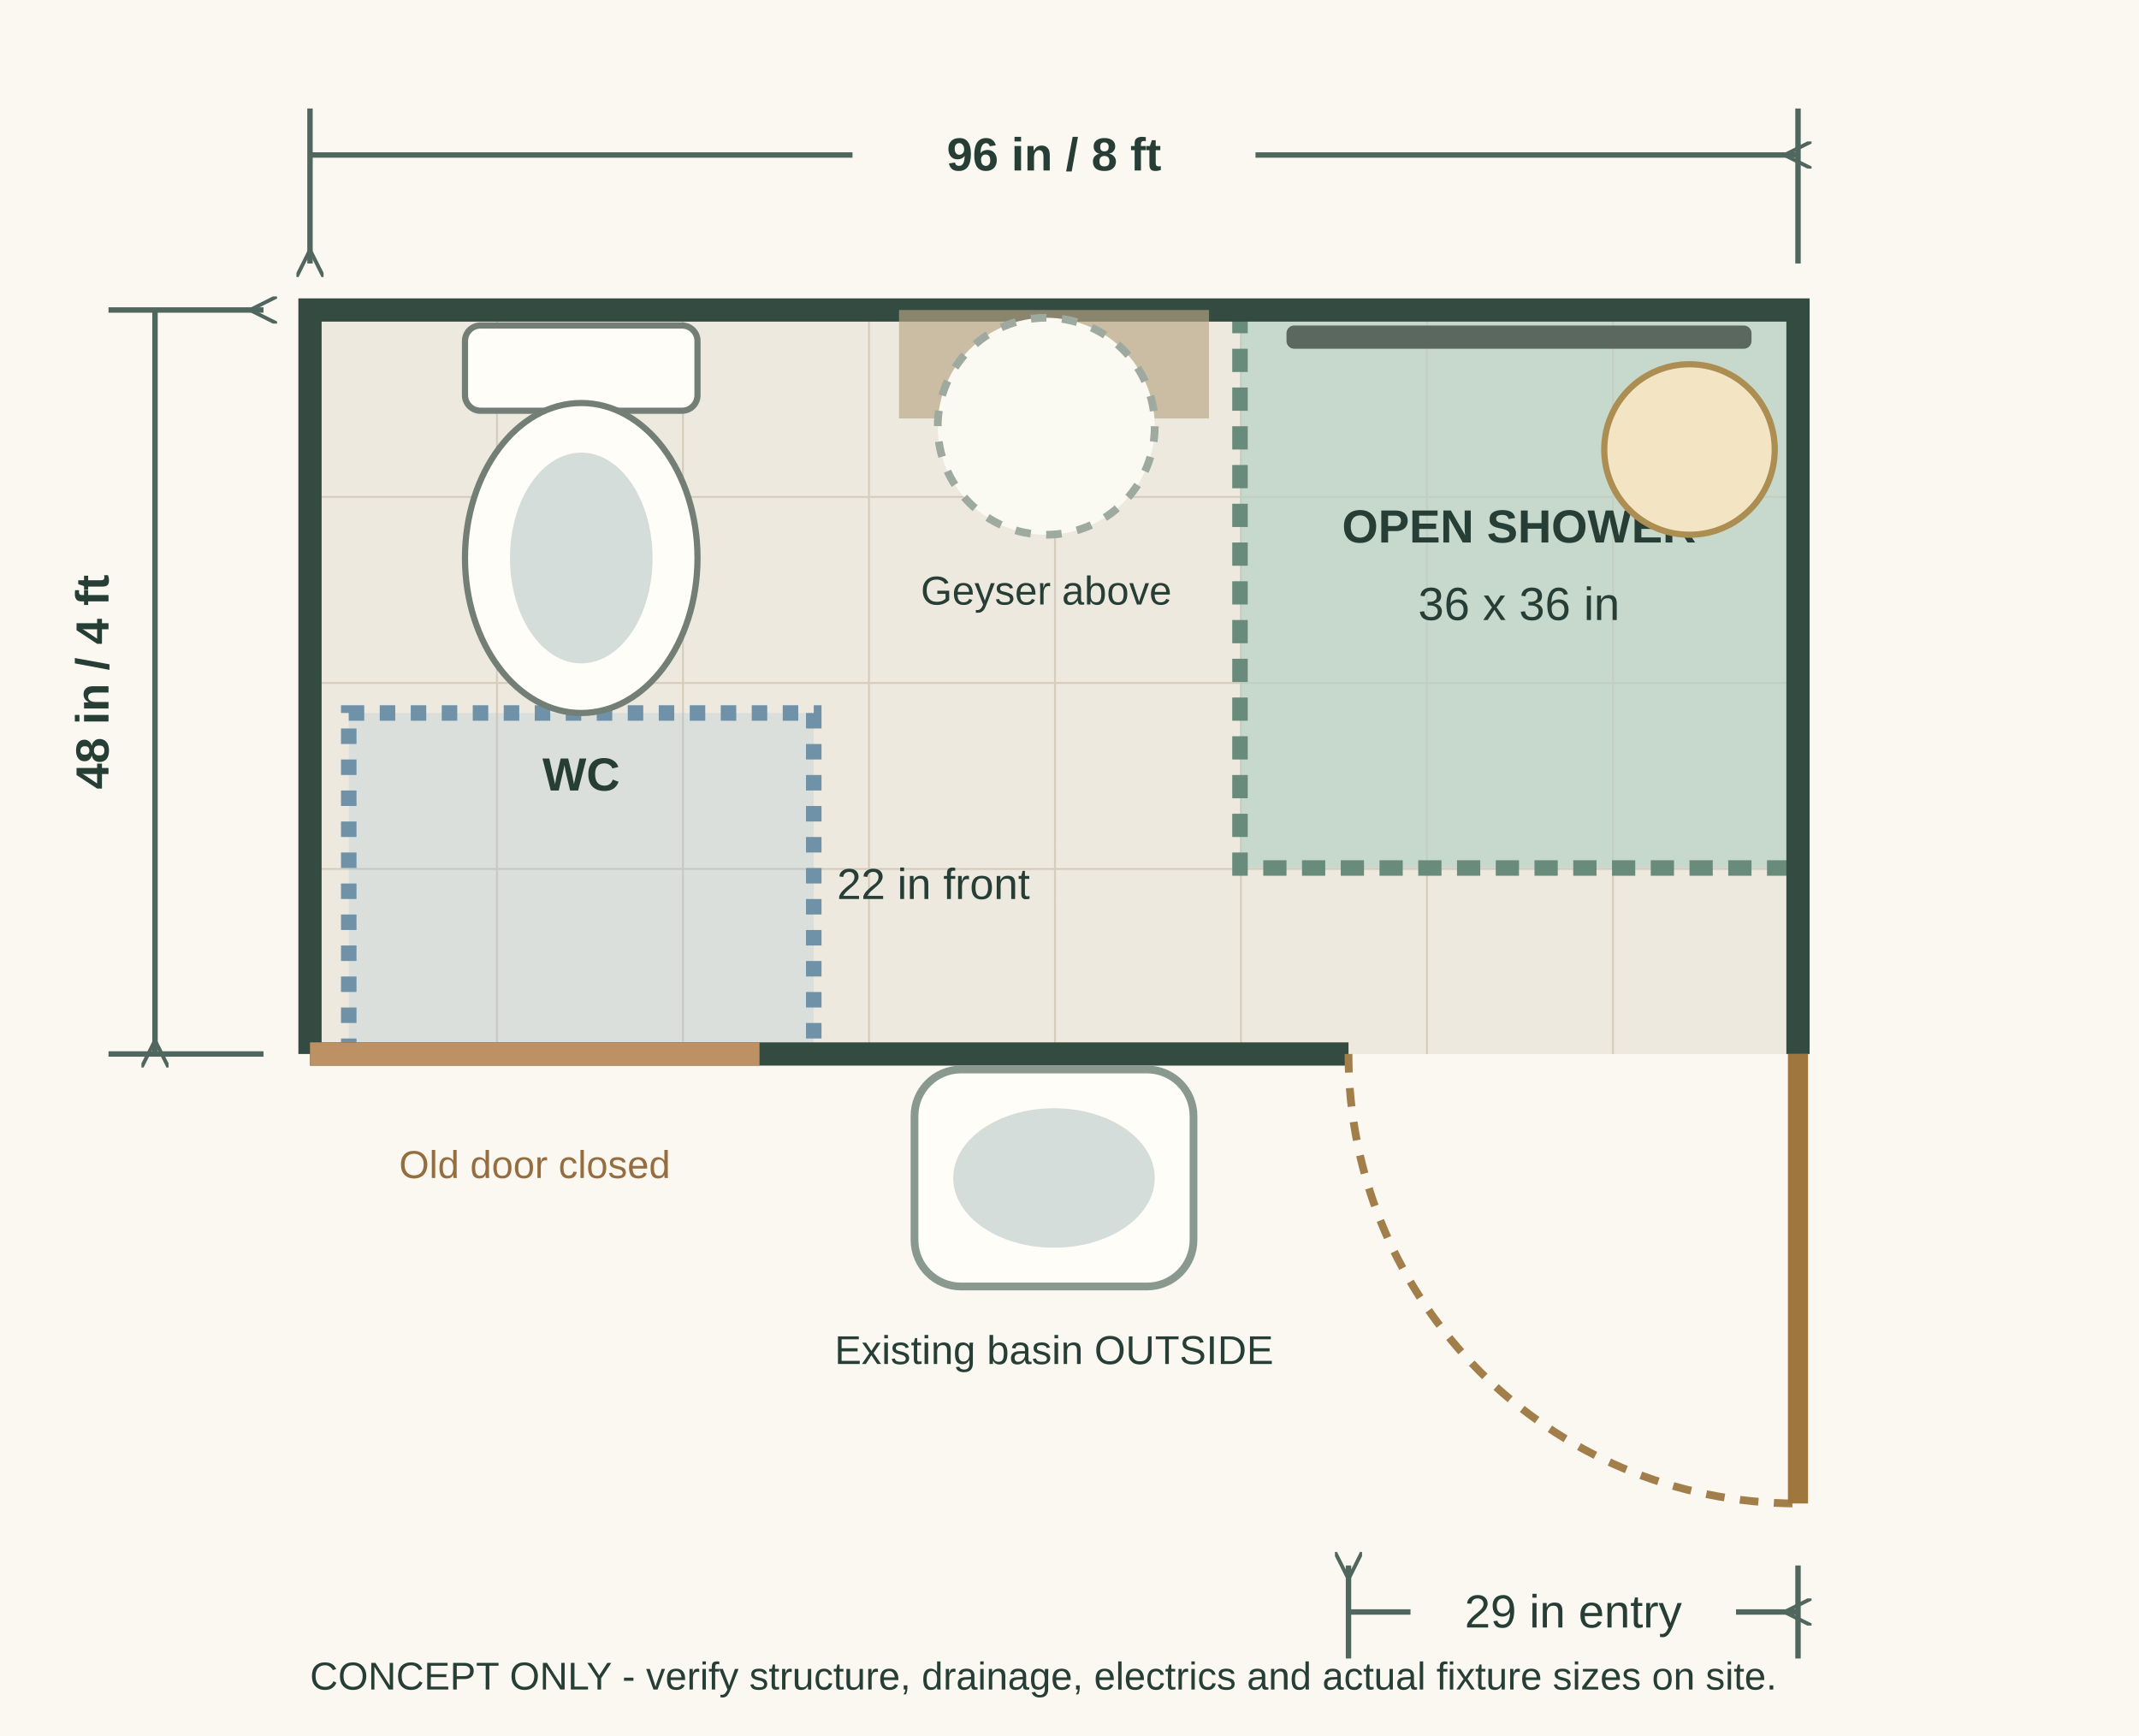
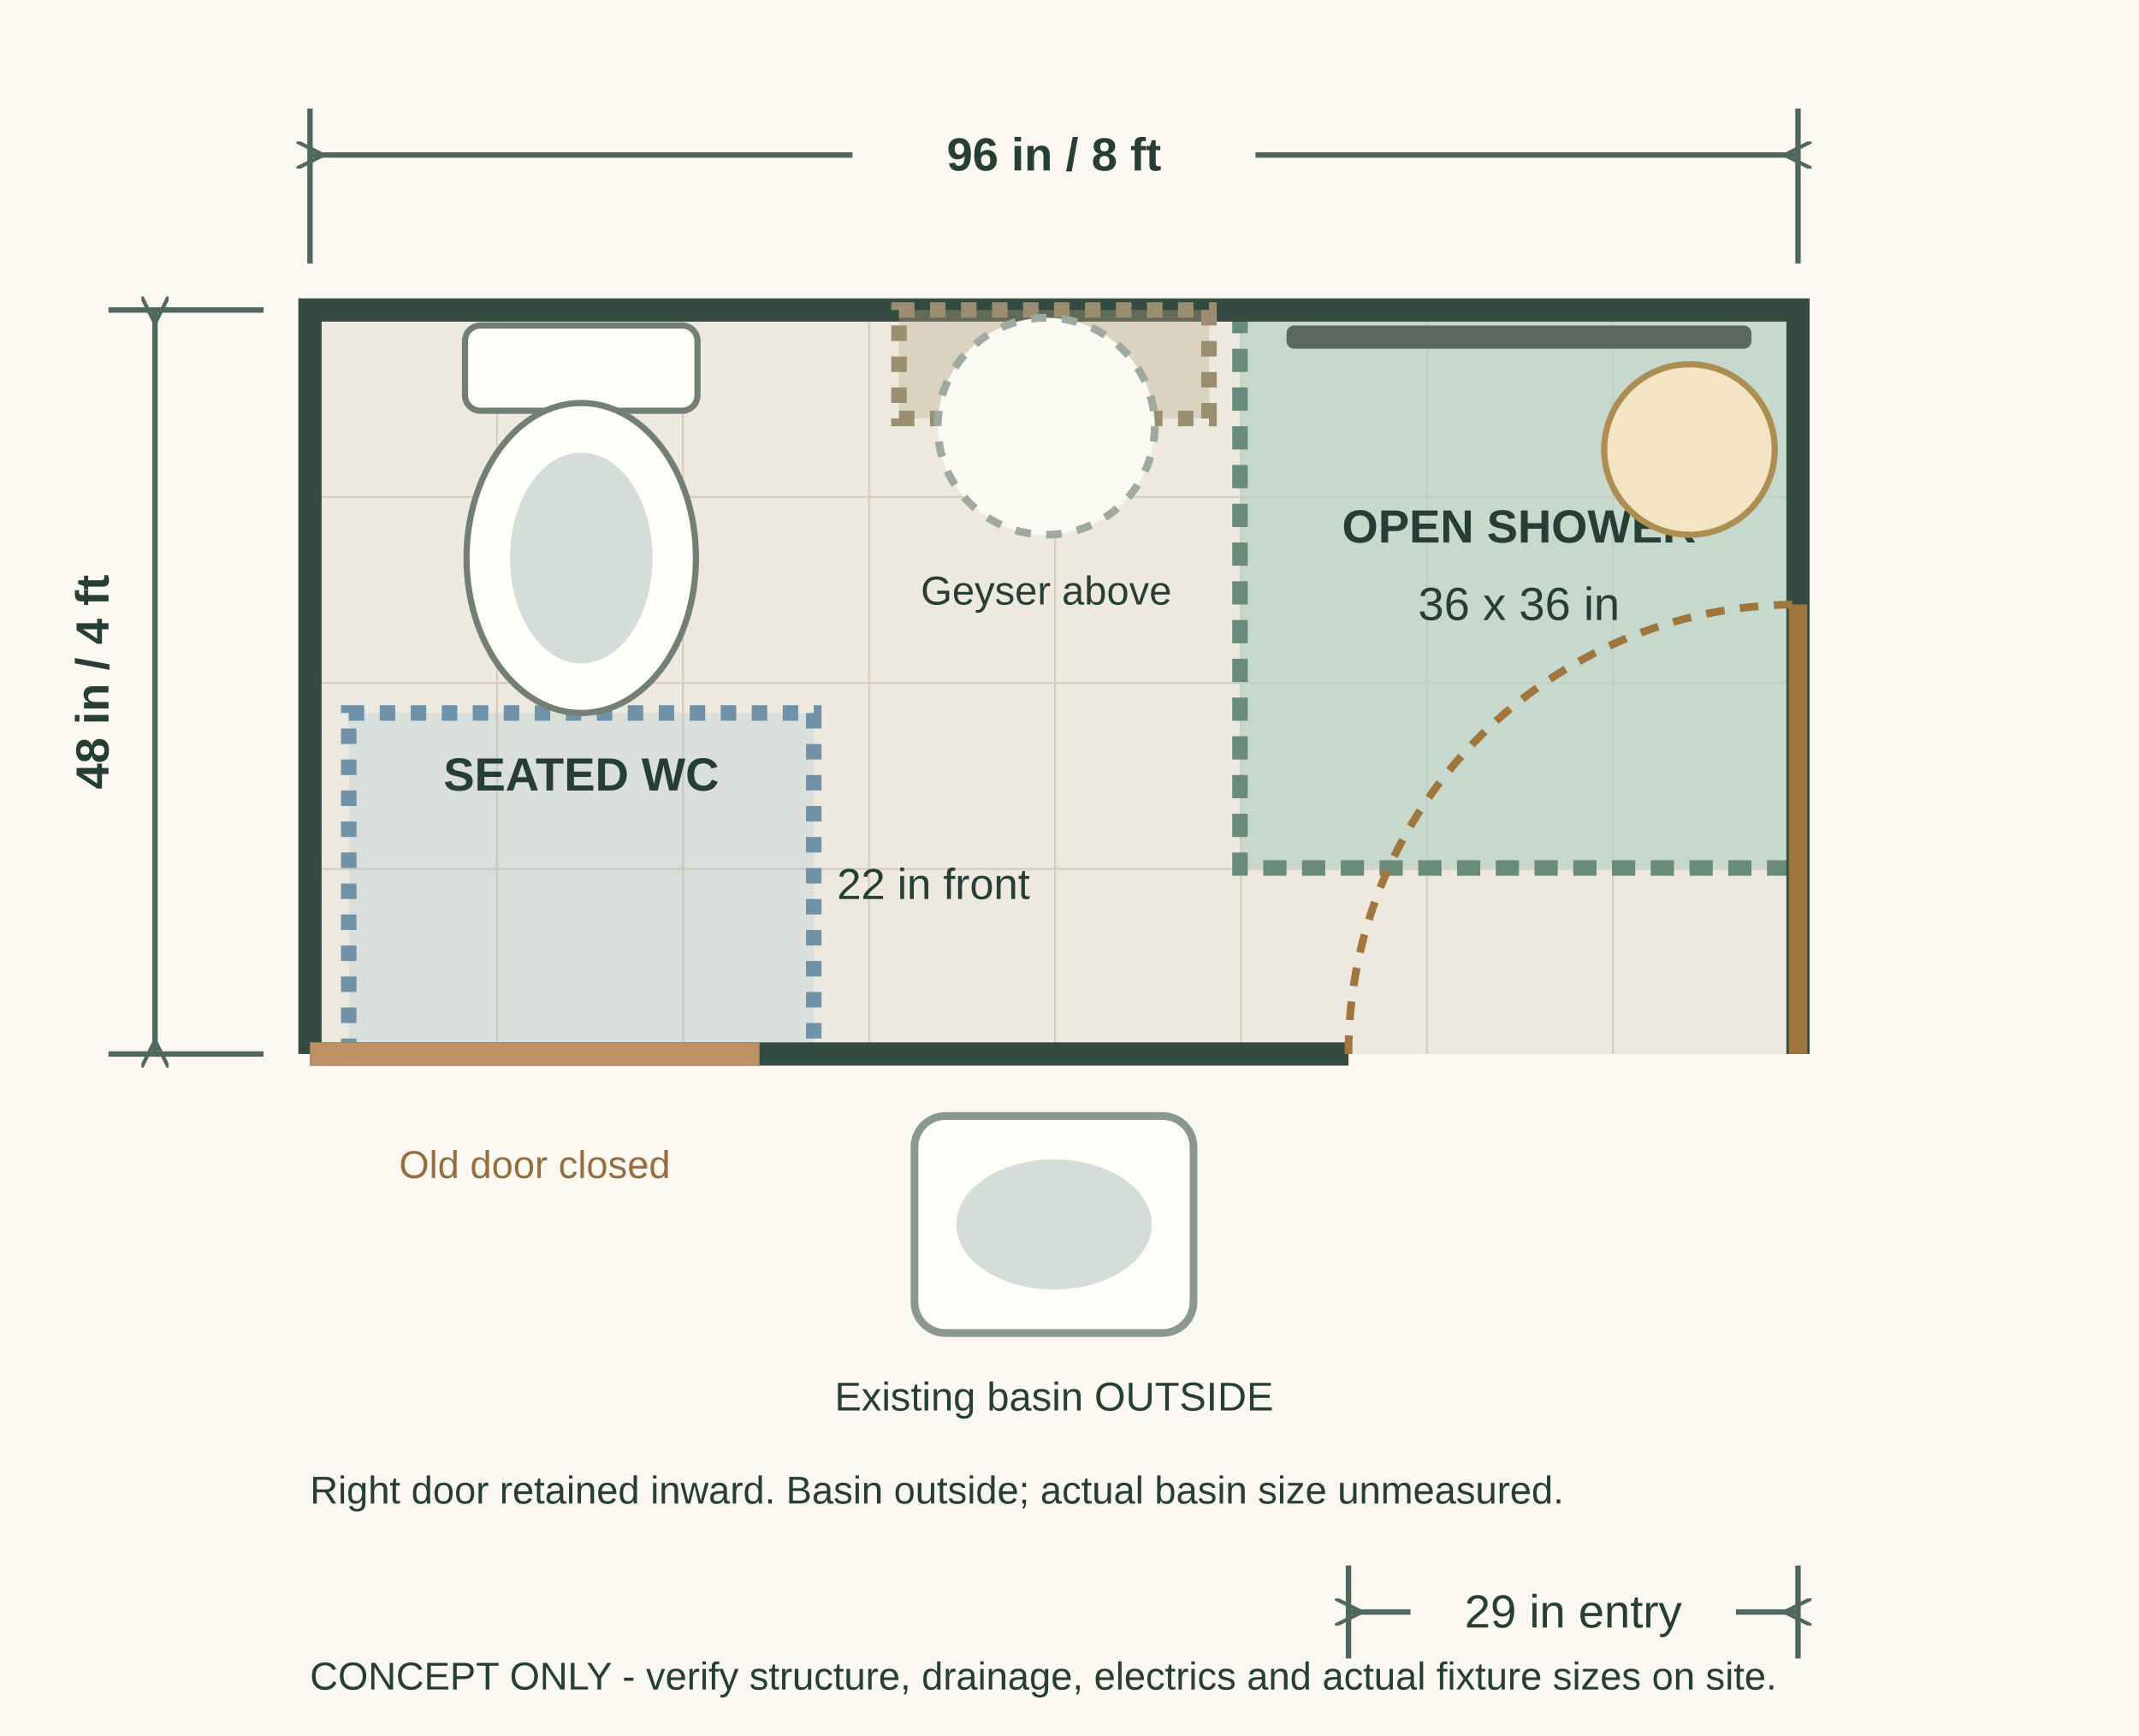
- <svg xmlns="http://www.w3.org/2000/svg" viewBox="-20 -20 138 112" role="img" aria-label="Measured proposed plan, 96 by 48 inches, with left WC and right open shower">
+ <svg xmlns="http://www.w3.org/2000/svg" viewBox="-20 -20 138 112" role="img" aria-label="Combined bathroom, basin outside: 96 x 48 inches">
  <defs>
-     <pattern id="tiles" width="12" height="12" patternUnits="userSpaceOnUse">
+     <pattern id="combined-outside-tiles" width="12" height="12" patternUnits="userSpaceOnUse">
      <rect width="12" height="12" fill="#eee9de" />
      <path d="M12 0H0V12" fill="none" stroke="#d6cdbd" stroke-width=".25" />
    </pattern>
-     <marker id="arrow" markerWidth="5" markerHeight="5" refX="2.5" refY="2.5" orient="auto-start-reverse">
+     <marker id="combined-outside-arrow" markerWidth="5" markerHeight="5" refX="2.5" refY="2.5" orient="auto-start-reverse">
      <path d="M5 0L0 2.5L5 5" fill="none" stroke="#50675f" stroke-width=".7" />
    </marker>
  </defs>
  <rect x="-20" y="-20" width="138" height="112" fill="#faf8f1" />
  <g font-family="Arial,sans-serif" fill="#263e35" font-size="3">
-     <rect width="96" height="48" fill="url(#tiles)" />
+     <rect width="96" height="48" fill="url(#combined-outside-tiles)" />
    <rect x="60" y="0" width="36" height="36" fill="#b9d1c5" fill-opacity=".72" stroke="#688b7b" stroke-dasharray="1.5 1" />
    <rect x="2.5" y="26" width="30" height="22" fill="#a2c2d7" fill-opacity=".25" stroke="#7092a8" stroke-dasharray="1 1" />
    <text x="34" y="38" font-size="2.8">22 in front</text>
    <path d="M0 48V0H96V48M0 48H67" fill="none" stroke="#344b41" stroke-width="1.5" />
    <path d="M0 48H29" stroke="#be9165" stroke-width="1.5" />
    <g data-item="toilet">
      <rect x="10" y="1" width="15" height="5.5" rx="1" fill="#fffdf8" stroke="#727e76" stroke-width=".4" />
-       <ellipse cx="17.5" cy="16" rx="7.5" ry="10" fill="#fffdf8" stroke="#727e76" stroke-width=".4" />
+       <ellipse cx="17.5" cy="16" rx="7.4" ry="10" fill="#fffdf8" stroke="#727e76" stroke-width=".4" />
      <ellipse cx="17.5" cy="16" rx="4.6" ry="6.8" fill="#d5ddda" />
-       <text x="17.5" y="31" text-anchor="middle" font-weight="bold">WC</text>
+       <text x="17.5" y="31" text-anchor="middle" font-weight="bold">SEATED WC</text>
    </g>
    <text x="78" y="15" text-anchor="middle" font-weight="bold">OPEN SHOWER</text>
    <text x="78" y="20" text-anchor="middle">36 x 36 in</text>
    <rect x="63" y="1" width="30" height="1.5" rx=".5" fill="#5b6860" />
    <circle cx="89" cy="9" r="5.5" fill="#f3e5c4" stroke="#ac8d52" stroke-width=".4" />
-     <rect x="38" y="0" width="20" height="7" fill="#b7a785" fill-opacity=".65" />
+     <rect x="38" y="0" width="20" height="7" fill="#b7a785" fill-opacity=".35" stroke="#9b8e70" stroke-dasharray="1 1" />
    <circle cx="47.5" cy="7.5" r="7" fill="#faf9f2" stroke="#9eaa9f" stroke-width=".5" stroke-dasharray="1 1" />
    <text x="47.5" y="19" text-anchor="middle" font-size="2.6">Geyser above</text>
-     <path d="M67 48A29 29 0 0 0 96 77" fill="none" stroke="#a27e4b" stroke-dasharray="1.2 1" stroke-width=".5" />
-     <path data-door-state="open" d="M96 48V77" stroke="#9f773e" stroke-width="1.3" />
-     <rect x="39" y="49" width="18" height="14" rx="3" fill="#fffdf8" stroke="#8a9990" stroke-width=".5" />
-     <ellipse cx="48" cy="56" rx="6.5" ry="4.5" fill="#d5ddda" />
-     <text x="48" y="68" text-anchor="middle" font-size="2.6">Existing basin OUTSIDE</text>
+     <g data-basin-location="outside">
+       <rect x="39" y="52" width="18" height="14" rx="2" fill="#fffdf8" stroke="#8a9990" stroke-width=".5" />
+       <ellipse cx="48" cy="59" rx="6.3" ry="4.2" fill="#d5ddda" />
+       <text x="48" y="71" text-anchor="middle" font-size="2.6">Existing basin OUTSIDE</text>
+     </g>
+     <path d="M67 48A29 29 0 0 1 96 19" fill="none" stroke="#9f773e" stroke-dasharray="1.2 1" stroke-width=".5" />
+     <path data-door-key="bathroom" data-door-state="open" data-door-direction="inward" data-door-hinge="right" data-door-angle="90" d="M96 48L96 19" stroke="#9f773e" stroke-width="1.2" />
    <text x="14.5" y="56" text-anchor="middle" fill="#956d3f" font-size="2.5">Old door closed</text>
+     <text x="0" y="77" font-size="2.5">Right door retained inward. Basin outside; actual basin size unmeasured.</text>
    <g fill="none" stroke="#50675f" stroke-width=".35">
-       <path d="M0 -3V-13M96 -3V-13M0 -10H96" marker-start="url(#arrow)" marker-end="url(#arrow)" />
-       <path d="M-3 0H-13M-3 48H-13M-10 0V48" marker-start="url(#arrow)" marker-end="url(#arrow)" />
-       <path d="M67 81V87M96 81V87M67 84H96" marker-start="url(#arrow)" marker-end="url(#arrow)" />
+       <path d="M0 -3V-13M96 -3V-13M-3 0H-13M-3 48H-13M67 81V87M96 81V87" />
+       <path d="M0 -10H96" marker-start="url(#combined-outside-arrow)" marker-end="url(#combined-outside-arrow)" />
+       <path d="M-10 0V48" marker-start="url(#combined-outside-arrow)" marker-end="url(#combined-outside-arrow)" />
+       <path d="M67 84H96" marker-start="url(#combined-outside-arrow)" marker-end="url(#combined-outside-arrow)" />
    </g>
    <rect x="35" y="-13" width="26" height="5" fill="#faf8f1" />
    <text x="48" y="-9" text-anchor="middle" font-weight="bold">96 in / 8 ft</text>
    <text x="-13" y="24" text-anchor="middle" transform="rotate(-90 -13 24)" font-weight="bold">48 in / 4 ft</text>
    <rect x="71" y="81" width="21" height="5" fill="#faf8f1" />
    <text x="81.5" y="85" text-anchor="middle">29 in entry</text>
    <text x="0" y="89" font-size="2.5">CONCEPT ONLY - verify structure, drainage, electrics and actual fixture sizes on site.</text>
  </g>
</svg>
